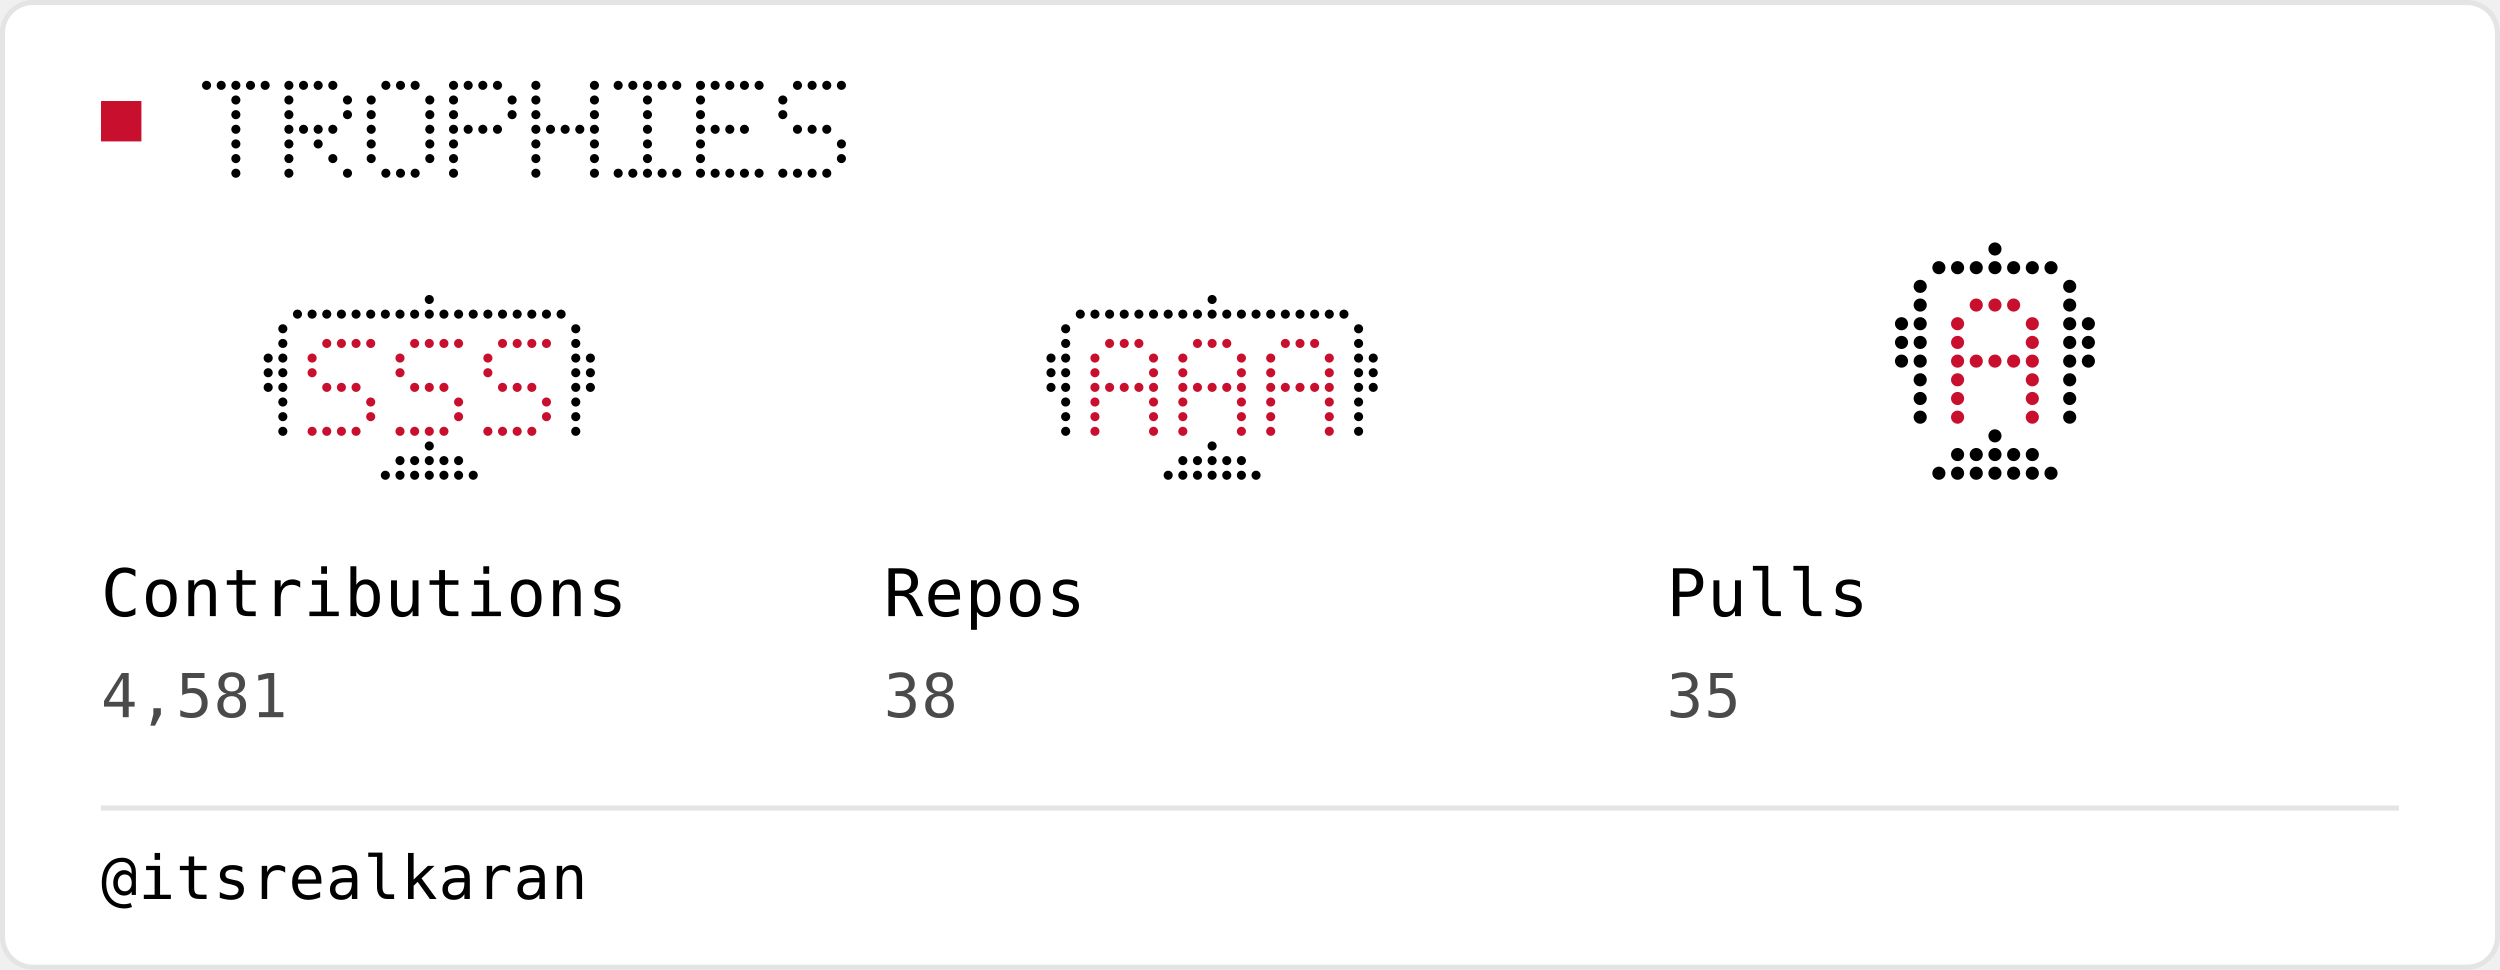
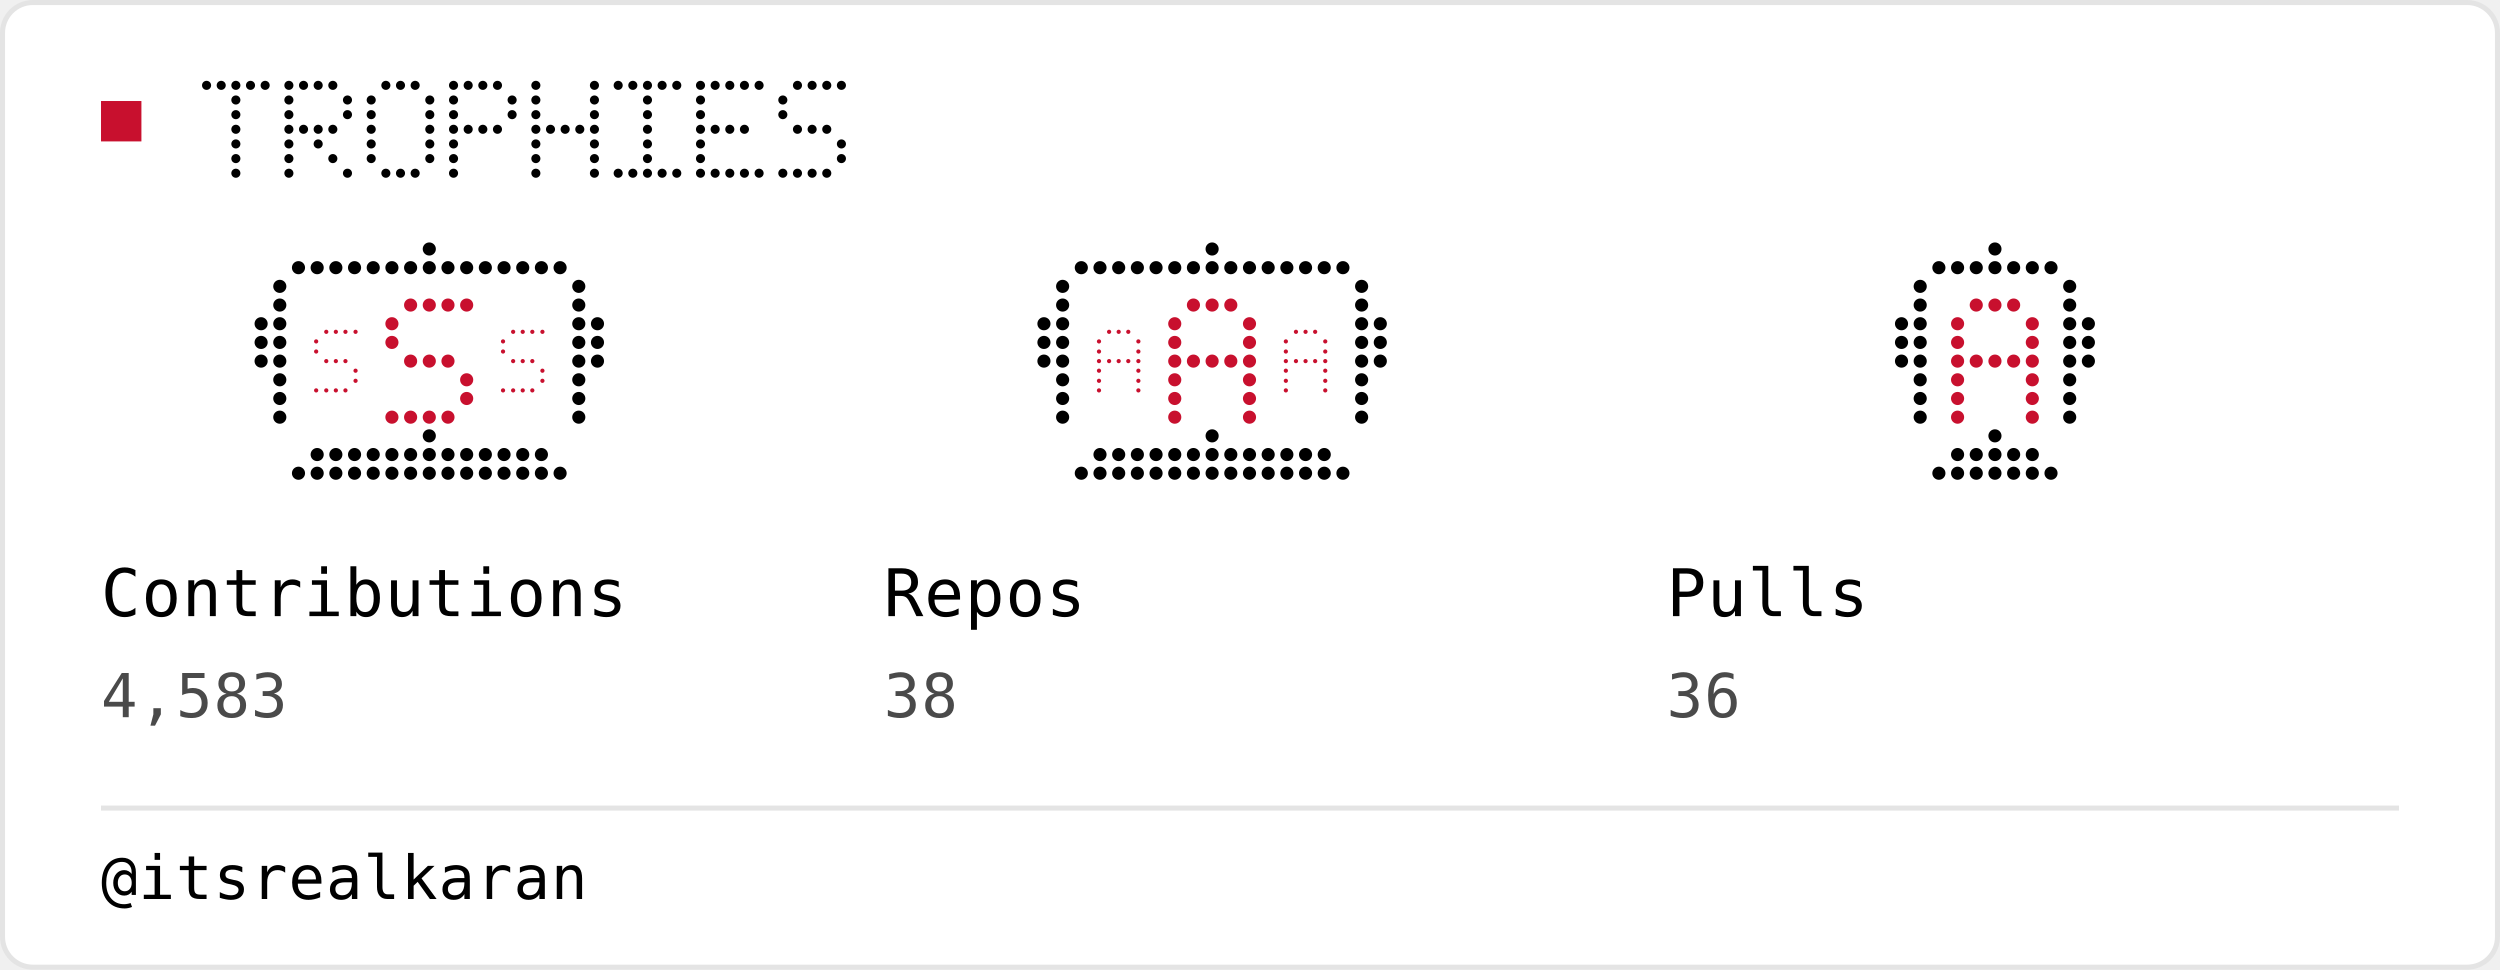
<svg xmlns="http://www.w3.org/2000/svg" width="495" height="192" viewBox="0 0 495 192" role="img">
  <rect x="0.5" y="0.5" width="494" height="191" rx="6" fill="#FFFFFF" stroke="#E4E4E4" stroke-width="1" />
  <rect x="20" y="20" width="8" height="8" fill="#C8102E" />
  <circle cx="40.9" cy="16.9" r="0.90" fill="#000000" />
  <circle cx="43.8" cy="16.9" r="0.90" fill="#000000" />
  <circle cx="46.7" cy="16.9" r="0.90" fill="#000000" />
  <circle cx="49.6" cy="16.9" r="0.90" fill="#000000" />
  <circle cx="52.5" cy="16.9" r="0.90" fill="#000000" />
  <circle cx="46.7" cy="19.8" r="0.90" fill="#000000" />
  <circle cx="46.7" cy="22.7" r="0.90" fill="#000000" />
  <circle cx="46.7" cy="25.6" r="0.90" fill="#000000" />
  <circle cx="46.7" cy="28.5" r="0.90" fill="#000000" />
  <circle cx="46.7" cy="31.4" r="0.90" fill="#000000" />
  <circle cx="46.7" cy="34.3" r="0.90" fill="#000000" />
  <circle cx="57.2" cy="16.9" r="0.90" fill="#000000" />
  <circle cx="60.1" cy="16.9" r="0.90" fill="#000000" />
  <circle cx="63.0" cy="16.9" r="0.90" fill="#000000" />
  <circle cx="65.9" cy="16.9" r="0.90" fill="#000000" />
  <circle cx="57.2" cy="19.8" r="0.90" fill="#000000" />
  <circle cx="68.8" cy="19.8" r="0.90" fill="#000000" />
  <circle cx="57.2" cy="22.7" r="0.90" fill="#000000" />
  <circle cx="68.8" cy="22.7" r="0.90" fill="#000000" />
  <circle cx="57.2" cy="25.6" r="0.90" fill="#000000" />
  <circle cx="60.1" cy="25.6" r="0.90" fill="#000000" />
  <circle cx="63.0" cy="25.6" r="0.90" fill="#000000" />
  <circle cx="65.9" cy="25.6" r="0.90" fill="#000000" />
  <circle cx="57.2" cy="28.5" r="0.90" fill="#000000" />
  <circle cx="63.0" cy="28.5" r="0.90" fill="#000000" />
  <circle cx="57.2" cy="31.4" r="0.90" fill="#000000" />
  <circle cx="65.9" cy="31.4" r="0.90" fill="#000000" />
  <circle cx="57.2" cy="34.3" r="0.90" fill="#000000" />
  <circle cx="68.8" cy="34.3" r="0.90" fill="#000000" />
  <circle cx="76.4" cy="16.9" r="0.90" fill="#000000" />
  <circle cx="79.3" cy="16.9" r="0.90" fill="#000000" />
  <circle cx="82.2" cy="16.9" r="0.90" fill="#000000" />
  <circle cx="73.5" cy="19.8" r="0.90" fill="#000000" />
  <circle cx="85.1" cy="19.8" r="0.90" fill="#000000" />
  <circle cx="73.5" cy="22.7" r="0.90" fill="#000000" />
  <circle cx="85.1" cy="22.7" r="0.90" fill="#000000" />
  <circle cx="73.5" cy="25.6" r="0.90" fill="#000000" />
  <circle cx="85.1" cy="25.6" r="0.90" fill="#000000" />
  <circle cx="73.5" cy="28.5" r="0.90" fill="#000000" />
  <circle cx="85.1" cy="28.5" r="0.90" fill="#000000" />
  <circle cx="73.5" cy="31.4" r="0.90" fill="#000000" />
  <circle cx="85.1" cy="31.4" r="0.90" fill="#000000" />
  <circle cx="76.4" cy="34.3" r="0.90" fill="#000000" />
  <circle cx="79.3" cy="34.3" r="0.90" fill="#000000" />
  <circle cx="82.2" cy="34.3" r="0.90" fill="#000000" />
  <circle cx="89.8" cy="16.9" r="0.90" fill="#000000" />
  <circle cx="92.7" cy="16.9" r="0.90" fill="#000000" />
  <circle cx="95.6" cy="16.9" r="0.90" fill="#000000" />
  <circle cx="98.5" cy="16.9" r="0.90" fill="#000000" />
  <circle cx="89.8" cy="19.8" r="0.90" fill="#000000" />
  <circle cx="101.4" cy="19.8" r="0.90" fill="#000000" />
  <circle cx="89.8" cy="22.7" r="0.90" fill="#000000" />
  <circle cx="101.4" cy="22.7" r="0.90" fill="#000000" />
  <circle cx="89.8" cy="25.6" r="0.90" fill="#000000" />
  <circle cx="92.7" cy="25.6" r="0.90" fill="#000000" />
  <circle cx="95.6" cy="25.6" r="0.90" fill="#000000" />
  <circle cx="98.5" cy="25.6" r="0.90" fill="#000000" />
  <circle cx="89.8" cy="28.5" r="0.90" fill="#000000" />
  <circle cx="89.8" cy="31.4" r="0.90" fill="#000000" />
  <circle cx="89.8" cy="34.3" r="0.90" fill="#000000" />
  <circle cx="106.1" cy="16.9" r="0.90" fill="#000000" />
  <circle cx="117.7" cy="16.9" r="0.90" fill="#000000" />
  <circle cx="106.1" cy="19.8" r="0.90" fill="#000000" />
  <circle cx="117.7" cy="19.8" r="0.90" fill="#000000" />
  <circle cx="106.1" cy="22.7" r="0.90" fill="#000000" />
  <circle cx="117.7" cy="22.7" r="0.90" fill="#000000" />
  <circle cx="106.1" cy="25.6" r="0.90" fill="#000000" />
  <circle cx="109.0" cy="25.6" r="0.90" fill="#000000" />
  <circle cx="111.9" cy="25.6" r="0.90" fill="#000000" />
  <circle cx="114.8" cy="25.6" r="0.90" fill="#000000" />
  <circle cx="117.7" cy="25.6" r="0.90" fill="#000000" />
  <circle cx="106.1" cy="28.5" r="0.90" fill="#000000" />
  <circle cx="117.7" cy="28.5" r="0.90" fill="#000000" />
  <circle cx="106.1" cy="31.4" r="0.90" fill="#000000" />
  <circle cx="117.7" cy="31.4" r="0.90" fill="#000000" />
  <circle cx="106.1" cy="34.3" r="0.90" fill="#000000" />
  <circle cx="117.7" cy="34.3" r="0.90" fill="#000000" />
  <circle cx="122.4" cy="16.9" r="0.90" fill="#000000" />
  <circle cx="125.3" cy="16.9" r="0.90" fill="#000000" />
  <circle cx="128.2" cy="16.9" r="0.90" fill="#000000" />
  <circle cx="131.1" cy="16.9" r="0.90" fill="#000000" />
  <circle cx="134.0" cy="16.9" r="0.90" fill="#000000" />
  <circle cx="128.2" cy="19.8" r="0.90" fill="#000000" />
  <circle cx="128.2" cy="22.7" r="0.90" fill="#000000" />
  <circle cx="128.2" cy="25.6" r="0.90" fill="#000000" />
  <circle cx="128.2" cy="28.5" r="0.90" fill="#000000" />
  <circle cx="128.2" cy="31.4" r="0.90" fill="#000000" />
  <circle cx="122.4" cy="34.3" r="0.90" fill="#000000" />
  <circle cx="125.3" cy="34.3" r="0.90" fill="#000000" />
  <circle cx="128.2" cy="34.3" r="0.90" fill="#000000" />
  <circle cx="131.1" cy="34.3" r="0.90" fill="#000000" />
  <circle cx="134.0" cy="34.3" r="0.90" fill="#000000" />
  <circle cx="138.7" cy="16.9" r="0.90" fill="#000000" />
  <circle cx="141.6" cy="16.9" r="0.90" fill="#000000" />
  <circle cx="144.5" cy="16.9" r="0.90" fill="#000000" />
  <circle cx="147.4" cy="16.9" r="0.90" fill="#000000" />
  <circle cx="150.3" cy="16.9" r="0.90" fill="#000000" />
  <circle cx="138.7" cy="19.8" r="0.90" fill="#000000" />
  <circle cx="138.7" cy="22.7" r="0.90" fill="#000000" />
  <circle cx="138.7" cy="25.6" r="0.90" fill="#000000" />
  <circle cx="141.6" cy="25.6" r="0.90" fill="#000000" />
  <circle cx="144.5" cy="25.6" r="0.90" fill="#000000" />
  <circle cx="147.4" cy="25.6" r="0.90" fill="#000000" />
  <circle cx="138.7" cy="28.5" r="0.90" fill="#000000" />
  <circle cx="138.7" cy="31.4" r="0.90" fill="#000000" />
  <circle cx="138.7" cy="34.3" r="0.90" fill="#000000" />
  <circle cx="141.6" cy="34.3" r="0.90" fill="#000000" />
  <circle cx="144.5" cy="34.3" r="0.90" fill="#000000" />
  <circle cx="147.4" cy="34.3" r="0.90" fill="#000000" />
  <circle cx="150.3" cy="34.3" r="0.90" fill="#000000" />
  <circle cx="157.9" cy="16.9" r="0.90" fill="#000000" />
  <circle cx="160.8" cy="16.9" r="0.90" fill="#000000" />
  <circle cx="163.7" cy="16.9" r="0.90" fill="#000000" />
  <circle cx="166.6" cy="16.9" r="0.90" fill="#000000" />
  <circle cx="155.0" cy="19.8" r="0.90" fill="#000000" />
  <circle cx="155.0" cy="22.7" r="0.90" fill="#000000" />
  <circle cx="157.9" cy="25.6" r="0.90" fill="#000000" />
  <circle cx="160.8" cy="25.6" r="0.90" fill="#000000" />
  <circle cx="163.7" cy="25.6" r="0.90" fill="#000000" />
  <circle cx="166.6" cy="28.5" r="0.90" fill="#000000" />
  <circle cx="166.6" cy="31.4" r="0.90" fill="#000000" />
  <circle cx="155.0" cy="34.3" r="0.90" fill="#000000" />
  <circle cx="157.9" cy="34.3" r="0.90" fill="#000000" />
  <circle cx="160.8" cy="34.3" r="0.90" fill="#000000" />
  <circle cx="163.7" cy="34.3" r="0.90" fill="#000000" />
-   <circle cx="85.0" cy="59.3" r="0.90" fill="#000000" />
-   <circle cx="58.9" cy="62.2" r="0.90" fill="#000000" />
-   <circle cx="61.8" cy="62.2" r="0.90" fill="#000000" />
-   <circle cx="64.7" cy="62.2" r="0.90" fill="#000000" />
-   <circle cx="67.6" cy="62.2" r="0.90" fill="#000000" />
-   <circle cx="70.5" cy="62.2" r="0.90" fill="#000000" />
-   <circle cx="73.4" cy="62.2" r="0.90" fill="#000000" />
-   <circle cx="76.3" cy="62.2" r="0.90" fill="#000000" />
-   <circle cx="79.2" cy="62.2" r="0.90" fill="#000000" />
-   <circle cx="82.1" cy="62.2" r="0.90" fill="#000000" />
-   <circle cx="85.0" cy="62.2" r="0.90" fill="#000000" />
-   <circle cx="87.9" cy="62.2" r="0.90" fill="#000000" />
-   <circle cx="90.8" cy="62.2" r="0.90" fill="#000000" />
-   <circle cx="93.7" cy="62.2" r="0.90" fill="#000000" />
-   <circle cx="96.6" cy="62.2" r="0.90" fill="#000000" />
-   <circle cx="99.5" cy="62.2" r="0.90" fill="#000000" />
-   <circle cx="102.4" cy="62.2" r="0.90" fill="#000000" />
-   <circle cx="105.3" cy="62.2" r="0.90" fill="#000000" />
-   <circle cx="108.2" cy="62.2" r="0.90" fill="#000000" />
-   <circle cx="111.1" cy="62.2" r="0.90" fill="#000000" />
-   <circle cx="56.0" cy="65.1" r="0.90" fill="#000000" />
-   <circle cx="114.0" cy="65.1" r="0.90" fill="#000000" />
-   <circle cx="56.0" cy="68.0" r="0.90" fill="#000000" />
-   <circle cx="114.0" cy="68.0" r="0.90" fill="#000000" />
-   <circle cx="56.0" cy="70.9" r="0.90" fill="#000000" />
-   <circle cx="114.0" cy="70.9" r="0.90" fill="#000000" />
-   <circle cx="56.0" cy="73.8" r="0.90" fill="#000000" />
-   <circle cx="114.0" cy="73.8" r="0.90" fill="#000000" />
-   <circle cx="56.0" cy="76.7" r="0.90" fill="#000000" />
-   <circle cx="114.0" cy="76.7" r="0.90" fill="#000000" />
-   <circle cx="56.0" cy="79.6" r="0.90" fill="#000000" />
-   <circle cx="114.0" cy="79.6" r="0.90" fill="#000000" />
-   <circle cx="56.0" cy="82.5" r="0.90" fill="#000000" />
-   <circle cx="114.0" cy="82.5" r="0.90" fill="#000000" />
-   <circle cx="56.0" cy="85.4" r="0.90" fill="#000000" />
-   <circle cx="114.0" cy="85.4" r="0.90" fill="#000000" />
-   <circle cx="53.1" cy="70.9" r="0.90" fill="#000000" />
-   <circle cx="116.9" cy="70.9" r="0.90" fill="#000000" />
-   <circle cx="53.1" cy="73.8" r="0.90" fill="#000000" />
-   <circle cx="116.9" cy="73.8" r="0.90" fill="#000000" />
-   <circle cx="53.1" cy="76.7" r="0.90" fill="#000000" />
-   <circle cx="116.9" cy="76.7" r="0.90" fill="#000000" />
-   <circle cx="85.0" cy="88.3" r="0.90" fill="#000000" />
-   <circle cx="79.2" cy="91.2" r="0.90" fill="#000000" />
-   <circle cx="82.1" cy="91.2" r="0.90" fill="#000000" />
-   <circle cx="85.0" cy="91.2" r="0.90" fill="#000000" />
-   <circle cx="87.9" cy="91.2" r="0.90" fill="#000000" />
-   <circle cx="90.8" cy="91.2" r="0.90" fill="#000000" />
-   <circle cx="76.3" cy="94.1" r="0.90" fill="#000000" />
-   <circle cx="79.2" cy="94.1" r="0.90" fill="#000000" />
-   <circle cx="82.1" cy="94.1" r="0.90" fill="#000000" />
-   <circle cx="85.0" cy="94.1" r="0.90" fill="#000000" />
-   <circle cx="87.9" cy="94.1" r="0.90" fill="#000000" />
-   <circle cx="90.8" cy="94.1" r="0.90" fill="#000000" />
-   <circle cx="93.7" cy="94.1" r="0.90" fill="#000000" />
-   <circle cx="64.7" cy="68.0" r="0.90" fill="#C8102E" />
-   <circle cx="67.6" cy="68.0" r="0.90" fill="#C8102E" />
-   <circle cx="70.5" cy="68.0" r="0.90" fill="#C8102E" />
-   <circle cx="73.4" cy="68.0" r="0.90" fill="#C8102E" />
-   <circle cx="61.8" cy="70.9" r="0.90" fill="#C8102E" />
-   <circle cx="61.8" cy="73.8" r="0.90" fill="#C8102E" />
-   <circle cx="64.7" cy="76.7" r="0.90" fill="#C8102E" />
-   <circle cx="67.6" cy="76.7" r="0.90" fill="#C8102E" />
-   <circle cx="70.5" cy="76.7" r="0.90" fill="#C8102E" />
-   <circle cx="73.4" cy="79.6" r="0.90" fill="#C8102E" />
-   <circle cx="73.4" cy="82.5" r="0.90" fill="#C8102E" />
-   <circle cx="61.8" cy="85.4" r="0.90" fill="#C8102E" />
-   <circle cx="64.7" cy="85.4" r="0.90" fill="#C8102E" />
-   <circle cx="67.6" cy="85.4" r="0.90" fill="#C8102E" />
-   <circle cx="70.5" cy="85.4" r="0.90" fill="#C8102E" />
-   <circle cx="82.1" cy="68.0" r="0.90" fill="#C8102E" />
-   <circle cx="85.0" cy="68.0" r="0.90" fill="#C8102E" />
-   <circle cx="87.9" cy="68.0" r="0.90" fill="#C8102E" />
-   <circle cx="90.8" cy="68.0" r="0.90" fill="#C8102E" />
-   <circle cx="79.2" cy="70.9" r="0.90" fill="#C8102E" />
-   <circle cx="79.2" cy="73.8" r="0.90" fill="#C8102E" />
-   <circle cx="82.1" cy="76.7" r="0.90" fill="#C8102E" />
-   <circle cx="85.0" cy="76.7" r="0.90" fill="#C8102E" />
-   <circle cx="87.9" cy="76.7" r="0.90" fill="#C8102E" />
-   <circle cx="90.8" cy="79.6" r="0.90" fill="#C8102E" />
-   <circle cx="90.8" cy="82.5" r="0.90" fill="#C8102E" />
-   <circle cx="79.2" cy="85.4" r="0.90" fill="#C8102E" />
-   <circle cx="82.1" cy="85.4" r="0.90" fill="#C8102E" />
-   <circle cx="85.0" cy="85.4" r="0.90" fill="#C8102E" />
-   <circle cx="87.9" cy="85.4" r="0.90" fill="#C8102E" />
-   <circle cx="99.5" cy="68.0" r="0.90" fill="#C8102E" />
-   <circle cx="102.4" cy="68.0" r="0.90" fill="#C8102E" />
-   <circle cx="105.3" cy="68.0" r="0.90" fill="#C8102E" />
-   <circle cx="108.2" cy="68.0" r="0.90" fill="#C8102E" />
-   <circle cx="96.6" cy="70.9" r="0.90" fill="#C8102E" />
-   <circle cx="96.6" cy="73.8" r="0.90" fill="#C8102E" />
-   <circle cx="99.5" cy="76.7" r="0.90" fill="#C8102E" />
-   <circle cx="102.4" cy="76.7" r="0.90" fill="#C8102E" />
-   <circle cx="105.3" cy="76.7" r="0.90" fill="#C8102E" />
-   <circle cx="108.2" cy="79.6" r="0.90" fill="#C8102E" />
-   <circle cx="108.2" cy="82.5" r="0.90" fill="#C8102E" />
-   <circle cx="96.6" cy="85.4" r="0.90" fill="#C8102E" />
-   <circle cx="99.5" cy="85.4" r="0.90" fill="#C8102E" />
-   <circle cx="102.4" cy="85.4" r="0.90" fill="#C8102E" />
-   <circle cx="105.3" cy="85.4" r="0.90" fill="#C8102E" />
+   <circle cx="85.0" cy="49.3" r="1.30" fill="#000000" />
+   <circle cx="59.1" cy="53.0" r="1.30" fill="#000000" />
+   <circle cx="62.8" cy="53.0" r="1.30" fill="#000000" />
+   <circle cx="66.5" cy="53.0" r="1.30" fill="#000000" />
+   <circle cx="70.2" cy="53.0" r="1.30" fill="#000000" />
+   <circle cx="73.9" cy="53.0" r="1.30" fill="#000000" />
+   <circle cx="77.6" cy="53.0" r="1.30" fill="#000000" />
+   <circle cx="81.3" cy="53.0" r="1.30" fill="#000000" />
+   <circle cx="85.0" cy="53.0" r="1.30" fill="#000000" />
+   <circle cx="88.7" cy="53.0" r="1.30" fill="#000000" />
+   <circle cx="92.4" cy="53.0" r="1.30" fill="#000000" />
+   <circle cx="96.1" cy="53.0" r="1.30" fill="#000000" />
+   <circle cx="99.8" cy="53.0" r="1.30" fill="#000000" />
+   <circle cx="103.5" cy="53.0" r="1.30" fill="#000000" />
+   <circle cx="107.2" cy="53.0" r="1.30" fill="#000000" />
+   <circle cx="110.9" cy="53.0" r="1.30" fill="#000000" />
+   <circle cx="55.4" cy="56.7" r="1.30" fill="#000000" />
+   <circle cx="114.6" cy="56.7" r="1.30" fill="#000000" />
+   <circle cx="55.4" cy="60.4" r="1.30" fill="#000000" />
+   <circle cx="114.6" cy="60.4" r="1.30" fill="#000000" />
+   <circle cx="55.4" cy="64.1" r="1.30" fill="#000000" />
+   <circle cx="114.6" cy="64.1" r="1.30" fill="#000000" />
+   <circle cx="55.4" cy="67.8" r="1.30" fill="#000000" />
+   <circle cx="114.6" cy="67.8" r="1.30" fill="#000000" />
+   <circle cx="55.4" cy="71.5" r="1.30" fill="#000000" />
+   <circle cx="114.6" cy="71.5" r="1.30" fill="#000000" />
+   <circle cx="55.4" cy="75.2" r="1.30" fill="#000000" />
+   <circle cx="114.6" cy="75.2" r="1.30" fill="#000000" />
+   <circle cx="55.4" cy="78.9" r="1.30" fill="#000000" />
+   <circle cx="114.6" cy="78.9" r="1.30" fill="#000000" />
+   <circle cx="55.4" cy="82.6" r="1.30" fill="#000000" />
+   <circle cx="114.6" cy="82.6" r="1.30" fill="#000000" />
+   <circle cx="51.7" cy="64.1" r="1.30" fill="#000000" />
+   <circle cx="118.3" cy="64.1" r="1.30" fill="#000000" />
+   <circle cx="51.7" cy="67.8" r="1.30" fill="#000000" />
+   <circle cx="118.3" cy="67.8" r="1.30" fill="#000000" />
+   <circle cx="51.7" cy="71.5" r="1.30" fill="#000000" />
+   <circle cx="118.3" cy="71.5" r="1.30" fill="#000000" />
+   <circle cx="85.0" cy="86.3" r="1.30" fill="#000000" />
+   <circle cx="62.8" cy="90.0" r="1.30" fill="#000000" />
+   <circle cx="66.5" cy="90.0" r="1.30" fill="#000000" />
+   <circle cx="70.2" cy="90.0" r="1.30" fill="#000000" />
+   <circle cx="73.9" cy="90.0" r="1.30" fill="#000000" />
+   <circle cx="77.6" cy="90.0" r="1.30" fill="#000000" />
+   <circle cx="81.3" cy="90.0" r="1.30" fill="#000000" />
+   <circle cx="85.0" cy="90.0" r="1.30" fill="#000000" />
+   <circle cx="88.7" cy="90.0" r="1.30" fill="#000000" />
+   <circle cx="92.4" cy="90.0" r="1.30" fill="#000000" />
+   <circle cx="96.1" cy="90.0" r="1.30" fill="#000000" />
+   <circle cx="99.8" cy="90.0" r="1.30" fill="#000000" />
+   <circle cx="103.5" cy="90.0" r="1.30" fill="#000000" />
+   <circle cx="107.2" cy="90.0" r="1.30" fill="#000000" />
+   <circle cx="59.1" cy="93.7" r="1.30" fill="#000000" />
+   <circle cx="62.8" cy="93.7" r="1.30" fill="#000000" />
+   <circle cx="66.5" cy="93.7" r="1.30" fill="#000000" />
+   <circle cx="70.2" cy="93.7" r="1.30" fill="#000000" />
+   <circle cx="73.9" cy="93.7" r="1.30" fill="#000000" />
+   <circle cx="77.6" cy="93.7" r="1.30" fill="#000000" />
+   <circle cx="81.3" cy="93.7" r="1.30" fill="#000000" />
+   <circle cx="85.0" cy="93.7" r="1.30" fill="#000000" />
+   <circle cx="88.7" cy="93.7" r="1.30" fill="#000000" />
+   <circle cx="92.4" cy="93.7" r="1.30" fill="#000000" />
+   <circle cx="96.1" cy="93.7" r="1.30" fill="#000000" />
+   <circle cx="99.8" cy="93.7" r="1.30" fill="#000000" />
+   <circle cx="103.5" cy="93.7" r="1.30" fill="#000000" />
+   <circle cx="107.2" cy="93.7" r="1.30" fill="#000000" />
+   <circle cx="110.9" cy="93.7" r="1.30" fill="#000000" />
+   <circle cx="81.3" cy="60.4" r="1.30" fill="#C8102E" />
+   <circle cx="85.0" cy="60.4" r="1.30" fill="#C8102E" />
+   <circle cx="88.7" cy="60.4" r="1.30" fill="#C8102E" />
+   <circle cx="92.4" cy="60.4" r="1.30" fill="#C8102E" />
+   <circle cx="77.6" cy="64.1" r="1.30" fill="#C8102E" />
+   <circle cx="77.6" cy="67.8" r="1.30" fill="#C8102E" />
+   <circle cx="81.3" cy="71.5" r="1.30" fill="#C8102E" />
+   <circle cx="85.0" cy="71.5" r="1.30" fill="#C8102E" />
+   <circle cx="88.7" cy="71.5" r="1.30" fill="#C8102E" />
+   <circle cx="92.4" cy="75.2" r="1.30" fill="#C8102E" />
+   <circle cx="92.4" cy="78.9" r="1.30" fill="#C8102E" />
+   <circle cx="77.6" cy="82.6" r="1.30" fill="#C8102E" />
+   <circle cx="81.3" cy="82.6" r="1.30" fill="#C8102E" />
+   <circle cx="85.0" cy="82.6" r="1.30" fill="#C8102E" />
+   <circle cx="88.7" cy="82.6" r="1.30" fill="#C8102E" />
+   <circle cx="64.6" cy="65.7" r="0.42" fill="#C8102E" />
+   <circle cx="66.5" cy="65.7" r="0.42" fill="#C8102E" />
+   <circle cx="68.4" cy="65.7" r="0.42" fill="#C8102E" />
+   <circle cx="70.4" cy="65.7" r="0.42" fill="#C8102E" />
+   <circle cx="62.6" cy="67.6" r="0.42" fill="#C8102E" />
+   <circle cx="62.6" cy="69.6" r="0.42" fill="#C8102E" />
+   <circle cx="64.6" cy="71.5" r="0.42" fill="#C8102E" />
+   <circle cx="66.5" cy="71.5" r="0.42" fill="#C8102E" />
+   <circle cx="68.4" cy="71.5" r="0.42" fill="#C8102E" />
+   <circle cx="70.4" cy="73.4" r="0.42" fill="#C8102E" />
+   <circle cx="70.4" cy="75.4" r="0.42" fill="#C8102E" />
+   <circle cx="62.6" cy="77.3" r="0.42" fill="#C8102E" />
+   <circle cx="64.6" cy="77.3" r="0.42" fill="#C8102E" />
+   <circle cx="66.5" cy="77.3" r="0.42" fill="#C8102E" />
+   <circle cx="68.4" cy="77.3" r="0.42" fill="#C8102E" />
+   <circle cx="101.6" cy="65.7" r="0.42" fill="#C8102E" />
+   <circle cx="103.5" cy="65.7" r="0.42" fill="#C8102E" />
+   <circle cx="105.4" cy="65.7" r="0.42" fill="#C8102E" />
+   <circle cx="107.4" cy="65.7" r="0.42" fill="#C8102E" />
+   <circle cx="99.6" cy="67.6" r="0.42" fill="#C8102E" />
+   <circle cx="99.6" cy="69.6" r="0.42" fill="#C8102E" />
+   <circle cx="101.6" cy="71.5" r="0.42" fill="#C8102E" />
+   <circle cx="103.5" cy="71.5" r="0.42" fill="#C8102E" />
+   <circle cx="105.4" cy="71.5" r="0.42" fill="#C8102E" />
+   <circle cx="107.4" cy="73.4" r="0.42" fill="#C8102E" />
+   <circle cx="107.4" cy="75.4" r="0.42" fill="#C8102E" />
+   <circle cx="99.6" cy="77.3" r="0.42" fill="#C8102E" />
+   <circle cx="101.6" cy="77.3" r="0.42" fill="#C8102E" />
+   <circle cx="103.5" cy="77.3" r="0.42" fill="#C8102E" />
+   <circle cx="105.4" cy="77.3" r="0.42" fill="#C8102E" />
  <text x="20" y="122" fill="#000000" font-family="ui-monospace, Geist Mono, monospace" font-size="13" letter-spacing="0.2" dominant-baseline="auto">Contributions</text>
-   <text x="20" y="142" fill="#4A4A4A" font-family="ui-monospace, Geist Mono, monospace" font-size="12" letter-spacing="0.2" dominant-baseline="auto">4,581</text>
-   <circle cx="240.0" cy="59.3" r="0.90" fill="#000000" />
-   <circle cx="213.9" cy="62.2" r="0.90" fill="#000000" />
-   <circle cx="216.8" cy="62.2" r="0.90" fill="#000000" />
-   <circle cx="219.7" cy="62.2" r="0.90" fill="#000000" />
-   <circle cx="222.6" cy="62.2" r="0.90" fill="#000000" />
-   <circle cx="225.5" cy="62.2" r="0.90" fill="#000000" />
-   <circle cx="228.4" cy="62.2" r="0.90" fill="#000000" />
-   <circle cx="231.3" cy="62.2" r="0.90" fill="#000000" />
-   <circle cx="234.2" cy="62.2" r="0.90" fill="#000000" />
-   <circle cx="237.1" cy="62.2" r="0.90" fill="#000000" />
-   <circle cx="240.0" cy="62.2" r="0.90" fill="#000000" />
-   <circle cx="242.9" cy="62.2" r="0.90" fill="#000000" />
-   <circle cx="245.8" cy="62.2" r="0.90" fill="#000000" />
-   <circle cx="248.7" cy="62.2" r="0.90" fill="#000000" />
-   <circle cx="251.6" cy="62.2" r="0.90" fill="#000000" />
-   <circle cx="254.5" cy="62.2" r="0.90" fill="#000000" />
-   <circle cx="257.4" cy="62.2" r="0.90" fill="#000000" />
-   <circle cx="260.3" cy="62.2" r="0.90" fill="#000000" />
-   <circle cx="263.2" cy="62.2" r="0.90" fill="#000000" />
-   <circle cx="266.1" cy="62.2" r="0.90" fill="#000000" />
-   <circle cx="211.0" cy="65.1" r="0.90" fill="#000000" />
-   <circle cx="269.0" cy="65.1" r="0.90" fill="#000000" />
-   <circle cx="211.0" cy="68.0" r="0.90" fill="#000000" />
-   <circle cx="269.0" cy="68.0" r="0.90" fill="#000000" />
-   <circle cx="211.0" cy="70.9" r="0.90" fill="#000000" />
-   <circle cx="269.0" cy="70.9" r="0.90" fill="#000000" />
-   <circle cx="211.0" cy="73.8" r="0.90" fill="#000000" />
-   <circle cx="269.0" cy="73.8" r="0.90" fill="#000000" />
-   <circle cx="211.0" cy="76.7" r="0.90" fill="#000000" />
-   <circle cx="269.0" cy="76.7" r="0.90" fill="#000000" />
-   <circle cx="211.0" cy="79.6" r="0.90" fill="#000000" />
-   <circle cx="269.0" cy="79.6" r="0.90" fill="#000000" />
-   <circle cx="211.0" cy="82.5" r="0.90" fill="#000000" />
-   <circle cx="269.0" cy="82.5" r="0.90" fill="#000000" />
-   <circle cx="211.0" cy="85.4" r="0.90" fill="#000000" />
-   <circle cx="269.0" cy="85.4" r="0.90" fill="#000000" />
-   <circle cx="208.1" cy="70.9" r="0.90" fill="#000000" />
-   <circle cx="271.9" cy="70.9" r="0.90" fill="#000000" />
-   <circle cx="208.1" cy="73.8" r="0.90" fill="#000000" />
-   <circle cx="271.9" cy="73.8" r="0.90" fill="#000000" />
-   <circle cx="208.1" cy="76.7" r="0.90" fill="#000000" />
-   <circle cx="271.9" cy="76.7" r="0.90" fill="#000000" />
-   <circle cx="240.0" cy="88.3" r="0.90" fill="#000000" />
-   <circle cx="234.2" cy="91.2" r="0.90" fill="#000000" />
-   <circle cx="237.1" cy="91.2" r="0.90" fill="#000000" />
-   <circle cx="240.0" cy="91.2" r="0.90" fill="#000000" />
-   <circle cx="242.9" cy="91.2" r="0.90" fill="#000000" />
-   <circle cx="245.8" cy="91.2" r="0.90" fill="#000000" />
-   <circle cx="231.3" cy="94.1" r="0.90" fill="#000000" />
-   <circle cx="234.2" cy="94.1" r="0.90" fill="#000000" />
-   <circle cx="237.1" cy="94.1" r="0.90" fill="#000000" />
-   <circle cx="240.0" cy="94.1" r="0.90" fill="#000000" />
-   <circle cx="242.9" cy="94.1" r="0.90" fill="#000000" />
-   <circle cx="245.8" cy="94.1" r="0.90" fill="#000000" />
-   <circle cx="248.7" cy="94.1" r="0.90" fill="#000000" />
-   <circle cx="219.7" cy="68.0" r="0.90" fill="#C8102E" />
-   <circle cx="222.6" cy="68.0" r="0.90" fill="#C8102E" />
-   <circle cx="225.5" cy="68.0" r="0.90" fill="#C8102E" />
-   <circle cx="216.8" cy="70.9" r="0.90" fill="#C8102E" />
-   <circle cx="228.4" cy="70.9" r="0.90" fill="#C8102E" />
-   <circle cx="216.8" cy="73.8" r="0.90" fill="#C8102E" />
-   <circle cx="228.4" cy="73.8" r="0.90" fill="#C8102E" />
-   <circle cx="216.8" cy="76.7" r="0.90" fill="#C8102E" />
-   <circle cx="219.7" cy="76.7" r="0.90" fill="#C8102E" />
-   <circle cx="222.6" cy="76.7" r="0.90" fill="#C8102E" />
-   <circle cx="225.5" cy="76.7" r="0.90" fill="#C8102E" />
-   <circle cx="228.4" cy="76.7" r="0.90" fill="#C8102E" />
-   <circle cx="216.8" cy="79.6" r="0.90" fill="#C8102E" />
-   <circle cx="228.4" cy="79.6" r="0.90" fill="#C8102E" />
-   <circle cx="216.8" cy="82.5" r="0.90" fill="#C8102E" />
-   <circle cx="228.4" cy="82.5" r="0.90" fill="#C8102E" />
-   <circle cx="216.8" cy="85.4" r="0.90" fill="#C8102E" />
-   <circle cx="228.4" cy="85.4" r="0.90" fill="#C8102E" />
-   <circle cx="237.1" cy="68.0" r="0.90" fill="#C8102E" />
-   <circle cx="240.0" cy="68.0" r="0.90" fill="#C8102E" />
-   <circle cx="242.9" cy="68.0" r="0.90" fill="#C8102E" />
-   <circle cx="234.2" cy="70.9" r="0.90" fill="#C8102E" />
-   <circle cx="245.8" cy="70.9" r="0.90" fill="#C8102E" />
-   <circle cx="234.2" cy="73.8" r="0.90" fill="#C8102E" />
-   <circle cx="245.8" cy="73.8" r="0.90" fill="#C8102E" />
-   <circle cx="234.2" cy="76.7" r="0.90" fill="#C8102E" />
-   <circle cx="237.1" cy="76.7" r="0.90" fill="#C8102E" />
-   <circle cx="240.0" cy="76.7" r="0.90" fill="#C8102E" />
-   <circle cx="242.9" cy="76.7" r="0.90" fill="#C8102E" />
-   <circle cx="245.8" cy="76.7" r="0.90" fill="#C8102E" />
-   <circle cx="234.2" cy="79.6" r="0.90" fill="#C8102E" />
-   <circle cx="245.8" cy="79.6" r="0.90" fill="#C8102E" />
-   <circle cx="234.2" cy="82.5" r="0.90" fill="#C8102E" />
-   <circle cx="245.8" cy="82.5" r="0.90" fill="#C8102E" />
-   <circle cx="234.2" cy="85.4" r="0.90" fill="#C8102E" />
-   <circle cx="245.8" cy="85.4" r="0.90" fill="#C8102E" />
-   <circle cx="254.5" cy="68.0" r="0.90" fill="#C8102E" />
-   <circle cx="257.4" cy="68.0" r="0.90" fill="#C8102E" />
-   <circle cx="260.3" cy="68.0" r="0.90" fill="#C8102E" />
-   <circle cx="251.6" cy="70.9" r="0.90" fill="#C8102E" />
-   <circle cx="263.2" cy="70.9" r="0.90" fill="#C8102E" />
-   <circle cx="251.6" cy="73.8" r="0.90" fill="#C8102E" />
-   <circle cx="263.2" cy="73.8" r="0.90" fill="#C8102E" />
-   <circle cx="251.6" cy="76.7" r="0.90" fill="#C8102E" />
-   <circle cx="254.5" cy="76.7" r="0.90" fill="#C8102E" />
-   <circle cx="257.4" cy="76.7" r="0.90" fill="#C8102E" />
-   <circle cx="260.3" cy="76.7" r="0.90" fill="#C8102E" />
-   <circle cx="263.2" cy="76.7" r="0.90" fill="#C8102E" />
-   <circle cx="251.6" cy="79.6" r="0.90" fill="#C8102E" />
-   <circle cx="263.2" cy="79.6" r="0.90" fill="#C8102E" />
-   <circle cx="251.6" cy="82.5" r="0.90" fill="#C8102E" />
-   <circle cx="263.2" cy="82.5" r="0.90" fill="#C8102E" />
-   <circle cx="251.6" cy="85.4" r="0.90" fill="#C8102E" />
-   <circle cx="263.2" cy="85.4" r="0.90" fill="#C8102E" />
+   <text x="20" y="142" fill="#4A4A4A" font-family="ui-monospace, Geist Mono, monospace" font-size="12" letter-spacing="0.2" dominant-baseline="auto">4,583</text>
+   <circle cx="240.0" cy="49.3" r="1.30" fill="#000000" />
+   <circle cx="214.1" cy="53.0" r="1.30" fill="#000000" />
+   <circle cx="217.8" cy="53.0" r="1.30" fill="#000000" />
+   <circle cx="221.5" cy="53.0" r="1.30" fill="#000000" />
+   <circle cx="225.2" cy="53.0" r="1.30" fill="#000000" />
+   <circle cx="228.9" cy="53.0" r="1.30" fill="#000000" />
+   <circle cx="232.6" cy="53.0" r="1.30" fill="#000000" />
+   <circle cx="236.3" cy="53.0" r="1.30" fill="#000000" />
+   <circle cx="240.0" cy="53.0" r="1.30" fill="#000000" />
+   <circle cx="243.7" cy="53.0" r="1.30" fill="#000000" />
+   <circle cx="247.4" cy="53.0" r="1.30" fill="#000000" />
+   <circle cx="251.1" cy="53.0" r="1.30" fill="#000000" />
+   <circle cx="254.8" cy="53.0" r="1.30" fill="#000000" />
+   <circle cx="258.5" cy="53.0" r="1.30" fill="#000000" />
+   <circle cx="262.2" cy="53.0" r="1.30" fill="#000000" />
+   <circle cx="265.9" cy="53.0" r="1.30" fill="#000000" />
+   <circle cx="210.4" cy="56.7" r="1.30" fill="#000000" />
+   <circle cx="269.6" cy="56.7" r="1.30" fill="#000000" />
+   <circle cx="210.4" cy="60.4" r="1.30" fill="#000000" />
+   <circle cx="269.6" cy="60.4" r="1.30" fill="#000000" />
+   <circle cx="210.4" cy="64.1" r="1.30" fill="#000000" />
+   <circle cx="269.6" cy="64.1" r="1.30" fill="#000000" />
+   <circle cx="210.4" cy="67.8" r="1.30" fill="#000000" />
+   <circle cx="269.6" cy="67.8" r="1.30" fill="#000000" />
+   <circle cx="210.4" cy="71.5" r="1.30" fill="#000000" />
+   <circle cx="269.6" cy="71.5" r="1.30" fill="#000000" />
+   <circle cx="210.4" cy="75.2" r="1.30" fill="#000000" />
+   <circle cx="269.6" cy="75.2" r="1.30" fill="#000000" />
+   <circle cx="210.4" cy="78.9" r="1.30" fill="#000000" />
+   <circle cx="269.6" cy="78.9" r="1.30" fill="#000000" />
+   <circle cx="210.4" cy="82.6" r="1.30" fill="#000000" />
+   <circle cx="269.6" cy="82.6" r="1.30" fill="#000000" />
+   <circle cx="206.7" cy="64.1" r="1.30" fill="#000000" />
+   <circle cx="273.3" cy="64.1" r="1.30" fill="#000000" />
+   <circle cx="206.7" cy="67.8" r="1.30" fill="#000000" />
+   <circle cx="273.3" cy="67.8" r="1.30" fill="#000000" />
+   <circle cx="206.7" cy="71.5" r="1.30" fill="#000000" />
+   <circle cx="273.3" cy="71.5" r="1.30" fill="#000000" />
+   <circle cx="240.0" cy="86.3" r="1.30" fill="#000000" />
+   <circle cx="217.8" cy="90.0" r="1.30" fill="#000000" />
+   <circle cx="221.5" cy="90.0" r="1.30" fill="#000000" />
+   <circle cx="225.2" cy="90.0" r="1.30" fill="#000000" />
+   <circle cx="228.9" cy="90.0" r="1.30" fill="#000000" />
+   <circle cx="232.6" cy="90.0" r="1.30" fill="#000000" />
+   <circle cx="236.3" cy="90.0" r="1.30" fill="#000000" />
+   <circle cx="240.0" cy="90.0" r="1.30" fill="#000000" />
+   <circle cx="243.7" cy="90.0" r="1.30" fill="#000000" />
+   <circle cx="247.4" cy="90.0" r="1.30" fill="#000000" />
+   <circle cx="251.1" cy="90.0" r="1.30" fill="#000000" />
+   <circle cx="254.8" cy="90.0" r="1.30" fill="#000000" />
+   <circle cx="258.5" cy="90.0" r="1.30" fill="#000000" />
+   <circle cx="262.2" cy="90.0" r="1.30" fill="#000000" />
+   <circle cx="214.1" cy="93.7" r="1.30" fill="#000000" />
+   <circle cx="217.8" cy="93.7" r="1.30" fill="#000000" />
+   <circle cx="221.5" cy="93.7" r="1.30" fill="#000000" />
+   <circle cx="225.2" cy="93.7" r="1.30" fill="#000000" />
+   <circle cx="228.9" cy="93.7" r="1.30" fill="#000000" />
+   <circle cx="232.6" cy="93.7" r="1.30" fill="#000000" />
+   <circle cx="236.3" cy="93.7" r="1.30" fill="#000000" />
+   <circle cx="240.0" cy="93.7" r="1.30" fill="#000000" />
+   <circle cx="243.7" cy="93.7" r="1.30" fill="#000000" />
+   <circle cx="247.4" cy="93.7" r="1.30" fill="#000000" />
+   <circle cx="251.1" cy="93.7" r="1.30" fill="#000000" />
+   <circle cx="254.8" cy="93.7" r="1.30" fill="#000000" />
+   <circle cx="258.5" cy="93.7" r="1.30" fill="#000000" />
+   <circle cx="262.2" cy="93.7" r="1.30" fill="#000000" />
+   <circle cx="265.9" cy="93.7" r="1.30" fill="#000000" />
+   <circle cx="236.3" cy="60.4" r="1.30" fill="#C8102E" />
+   <circle cx="240.0" cy="60.4" r="1.30" fill="#C8102E" />
+   <circle cx="243.7" cy="60.4" r="1.30" fill="#C8102E" />
+   <circle cx="232.6" cy="64.1" r="1.30" fill="#C8102E" />
+   <circle cx="247.4" cy="64.1" r="1.30" fill="#C8102E" />
+   <circle cx="232.6" cy="67.8" r="1.30" fill="#C8102E" />
+   <circle cx="247.4" cy="67.8" r="1.30" fill="#C8102E" />
+   <circle cx="232.6" cy="71.5" r="1.30" fill="#C8102E" />
+   <circle cx="236.3" cy="71.5" r="1.30" fill="#C8102E" />
+   <circle cx="240.0" cy="71.5" r="1.30" fill="#C8102E" />
+   <circle cx="243.7" cy="71.5" r="1.30" fill="#C8102E" />
+   <circle cx="247.4" cy="71.5" r="1.30" fill="#C8102E" />
+   <circle cx="232.6" cy="75.2" r="1.30" fill="#C8102E" />
+   <circle cx="247.4" cy="75.2" r="1.30" fill="#C8102E" />
+   <circle cx="232.6" cy="78.9" r="1.30" fill="#C8102E" />
+   <circle cx="247.4" cy="78.9" r="1.30" fill="#C8102E" />
+   <circle cx="232.6" cy="82.6" r="1.30" fill="#C8102E" />
+   <circle cx="247.4" cy="82.6" r="1.30" fill="#C8102E" />
+   <circle cx="219.6" cy="65.7" r="0.42" fill="#C8102E" />
+   <circle cx="221.5" cy="65.7" r="0.42" fill="#C8102E" />
+   <circle cx="223.4" cy="65.7" r="0.42" fill="#C8102E" />
+   <circle cx="217.6" cy="67.6" r="0.42" fill="#C8102E" />
+   <circle cx="225.4" cy="67.6" r="0.42" fill="#C8102E" />
+   <circle cx="217.6" cy="69.6" r="0.42" fill="#C8102E" />
+   <circle cx="225.4" cy="69.6" r="0.42" fill="#C8102E" />
+   <circle cx="217.6" cy="71.5" r="0.42" fill="#C8102E" />
+   <circle cx="219.6" cy="71.5" r="0.42" fill="#C8102E" />
+   <circle cx="221.5" cy="71.5" r="0.42" fill="#C8102E" />
+   <circle cx="223.4" cy="71.5" r="0.42" fill="#C8102E" />
+   <circle cx="225.4" cy="71.5" r="0.42" fill="#C8102E" />
+   <circle cx="217.6" cy="73.4" r="0.42" fill="#C8102E" />
+   <circle cx="225.4" cy="73.4" r="0.42" fill="#C8102E" />
+   <circle cx="217.6" cy="75.4" r="0.42" fill="#C8102E" />
+   <circle cx="225.4" cy="75.4" r="0.42" fill="#C8102E" />
+   <circle cx="217.6" cy="77.3" r="0.42" fill="#C8102E" />
+   <circle cx="225.4" cy="77.3" r="0.42" fill="#C8102E" />
+   <circle cx="256.6" cy="65.7" r="0.42" fill="#C8102E" />
+   <circle cx="258.5" cy="65.7" r="0.42" fill="#C8102E" />
+   <circle cx="260.4" cy="65.7" r="0.42" fill="#C8102E" />
+   <circle cx="254.6" cy="67.6" r="0.42" fill="#C8102E" />
+   <circle cx="262.4" cy="67.6" r="0.42" fill="#C8102E" />
+   <circle cx="254.6" cy="69.6" r="0.42" fill="#C8102E" />
+   <circle cx="262.4" cy="69.6" r="0.42" fill="#C8102E" />
+   <circle cx="254.6" cy="71.5" r="0.42" fill="#C8102E" />
+   <circle cx="256.6" cy="71.5" r="0.42" fill="#C8102E" />
+   <circle cx="258.5" cy="71.5" r="0.42" fill="#C8102E" />
+   <circle cx="260.4" cy="71.5" r="0.42" fill="#C8102E" />
+   <circle cx="262.4" cy="71.5" r="0.42" fill="#C8102E" />
+   <circle cx="254.6" cy="73.4" r="0.42" fill="#C8102E" />
+   <circle cx="262.4" cy="73.4" r="0.42" fill="#C8102E" />
+   <circle cx="254.6" cy="75.4" r="0.42" fill="#C8102E" />
+   <circle cx="262.4" cy="75.4" r="0.42" fill="#C8102E" />
+   <circle cx="254.6" cy="77.3" r="0.42" fill="#C8102E" />
+   <circle cx="262.4" cy="77.3" r="0.42" fill="#C8102E" />
  <text x="175" y="122" fill="#000000" font-family="ui-monospace, Geist Mono, monospace" font-size="13" letter-spacing="0.2" dominant-baseline="auto">Repos</text>
  <text x="175" y="142" fill="#4A4A4A" font-family="ui-monospace, Geist Mono, monospace" font-size="12" letter-spacing="0.2" dominant-baseline="auto">38</text>
  <circle cx="395.0" cy="49.3" r="1.30" fill="#000000" />
  <circle cx="383.9" cy="53.0" r="1.30" fill="#000000" />
  <circle cx="387.6" cy="53.0" r="1.30" fill="#000000" />
  <circle cx="391.3" cy="53.0" r="1.30" fill="#000000" />
  <circle cx="395.0" cy="53.0" r="1.30" fill="#000000" />
  <circle cx="398.7" cy="53.0" r="1.30" fill="#000000" />
  <circle cx="402.4" cy="53.0" r="1.30" fill="#000000" />
  <circle cx="406.1" cy="53.0" r="1.30" fill="#000000" />
  <circle cx="380.2" cy="56.7" r="1.30" fill="#000000" />
  <circle cx="409.8" cy="56.7" r="1.30" fill="#000000" />
  <circle cx="380.2" cy="60.4" r="1.30" fill="#000000" />
  <circle cx="409.8" cy="60.4" r="1.30" fill="#000000" />
  <circle cx="380.2" cy="64.1" r="1.30" fill="#000000" />
  <circle cx="409.8" cy="64.1" r="1.30" fill="#000000" />
  <circle cx="380.2" cy="67.8" r="1.30" fill="#000000" />
  <circle cx="409.8" cy="67.8" r="1.30" fill="#000000" />
  <circle cx="380.2" cy="71.5" r="1.30" fill="#000000" />
  <circle cx="409.8" cy="71.5" r="1.30" fill="#000000" />
  <circle cx="380.2" cy="75.2" r="1.30" fill="#000000" />
  <circle cx="409.8" cy="75.2" r="1.30" fill="#000000" />
  <circle cx="380.2" cy="78.9" r="1.30" fill="#000000" />
  <circle cx="409.8" cy="78.9" r="1.30" fill="#000000" />
  <circle cx="380.2" cy="82.6" r="1.30" fill="#000000" />
  <circle cx="409.8" cy="82.6" r="1.30" fill="#000000" />
  <circle cx="376.5" cy="64.1" r="1.30" fill="#000000" />
  <circle cx="413.5" cy="64.1" r="1.30" fill="#000000" />
  <circle cx="376.5" cy="67.8" r="1.30" fill="#000000" />
  <circle cx="413.5" cy="67.8" r="1.30" fill="#000000" />
  <circle cx="376.5" cy="71.5" r="1.30" fill="#000000" />
  <circle cx="413.5" cy="71.5" r="1.30" fill="#000000" />
  <circle cx="395.0" cy="86.3" r="1.30" fill="#000000" />
  <circle cx="387.6" cy="90.0" r="1.30" fill="#000000" />
  <circle cx="391.3" cy="90.0" r="1.30" fill="#000000" />
  <circle cx="395.0" cy="90.0" r="1.30" fill="#000000" />
  <circle cx="398.7" cy="90.0" r="1.30" fill="#000000" />
  <circle cx="402.4" cy="90.0" r="1.30" fill="#000000" />
  <circle cx="383.9" cy="93.7" r="1.30" fill="#000000" />
  <circle cx="387.6" cy="93.7" r="1.30" fill="#000000" />
  <circle cx="391.3" cy="93.7" r="1.30" fill="#000000" />
  <circle cx="395.0" cy="93.7" r="1.30" fill="#000000" />
  <circle cx="398.7" cy="93.7" r="1.30" fill="#000000" />
  <circle cx="402.4" cy="93.7" r="1.30" fill="#000000" />
  <circle cx="406.1" cy="93.7" r="1.30" fill="#000000" />
  <circle cx="391.3" cy="60.4" r="1.30" fill="#C8102E" />
  <circle cx="395.0" cy="60.4" r="1.30" fill="#C8102E" />
  <circle cx="398.7" cy="60.4" r="1.30" fill="#C8102E" />
  <circle cx="387.6" cy="64.1" r="1.30" fill="#C8102E" />
  <circle cx="402.4" cy="64.1" r="1.30" fill="#C8102E" />
  <circle cx="387.6" cy="67.8" r="1.30" fill="#C8102E" />
  <circle cx="402.4" cy="67.8" r="1.30" fill="#C8102E" />
  <circle cx="387.6" cy="71.5" r="1.30" fill="#C8102E" />
  <circle cx="391.3" cy="71.5" r="1.30" fill="#C8102E" />
  <circle cx="395.0" cy="71.5" r="1.30" fill="#C8102E" />
  <circle cx="398.7" cy="71.5" r="1.30" fill="#C8102E" />
  <circle cx="402.4" cy="71.5" r="1.30" fill="#C8102E" />
  <circle cx="387.6" cy="75.2" r="1.30" fill="#C8102E" />
  <circle cx="402.4" cy="75.2" r="1.30" fill="#C8102E" />
  <circle cx="387.6" cy="78.9" r="1.30" fill="#C8102E" />
  <circle cx="402.4" cy="78.9" r="1.30" fill="#C8102E" />
  <circle cx="387.6" cy="82.6" r="1.30" fill="#C8102E" />
  <circle cx="402.4" cy="82.6" r="1.30" fill="#C8102E" />
  <text x="330" y="122" fill="#000000" font-family="ui-monospace, Geist Mono, monospace" font-size="13" letter-spacing="0.2" dominant-baseline="auto">Pulls</text>
-   <text x="330" y="142" fill="#4A4A4A" font-family="ui-monospace, Geist Mono, monospace" font-size="12" letter-spacing="0.2" dominant-baseline="auto">35</text>
+   <text x="330" y="142" fill="#4A4A4A" font-family="ui-monospace, Geist Mono, monospace" font-size="12" letter-spacing="0.2" dominant-baseline="auto">36</text>
  <line x1="20" y1="160" x2="475" y2="160" stroke="#E4E4E4" />
  <text x="20" y="178" fill="#000000" font-family="ui-monospace, Geist Mono, monospace" font-size="12" letter-spacing="0.2" dominant-baseline="auto">@itsrealkaran</text>
</svg>
